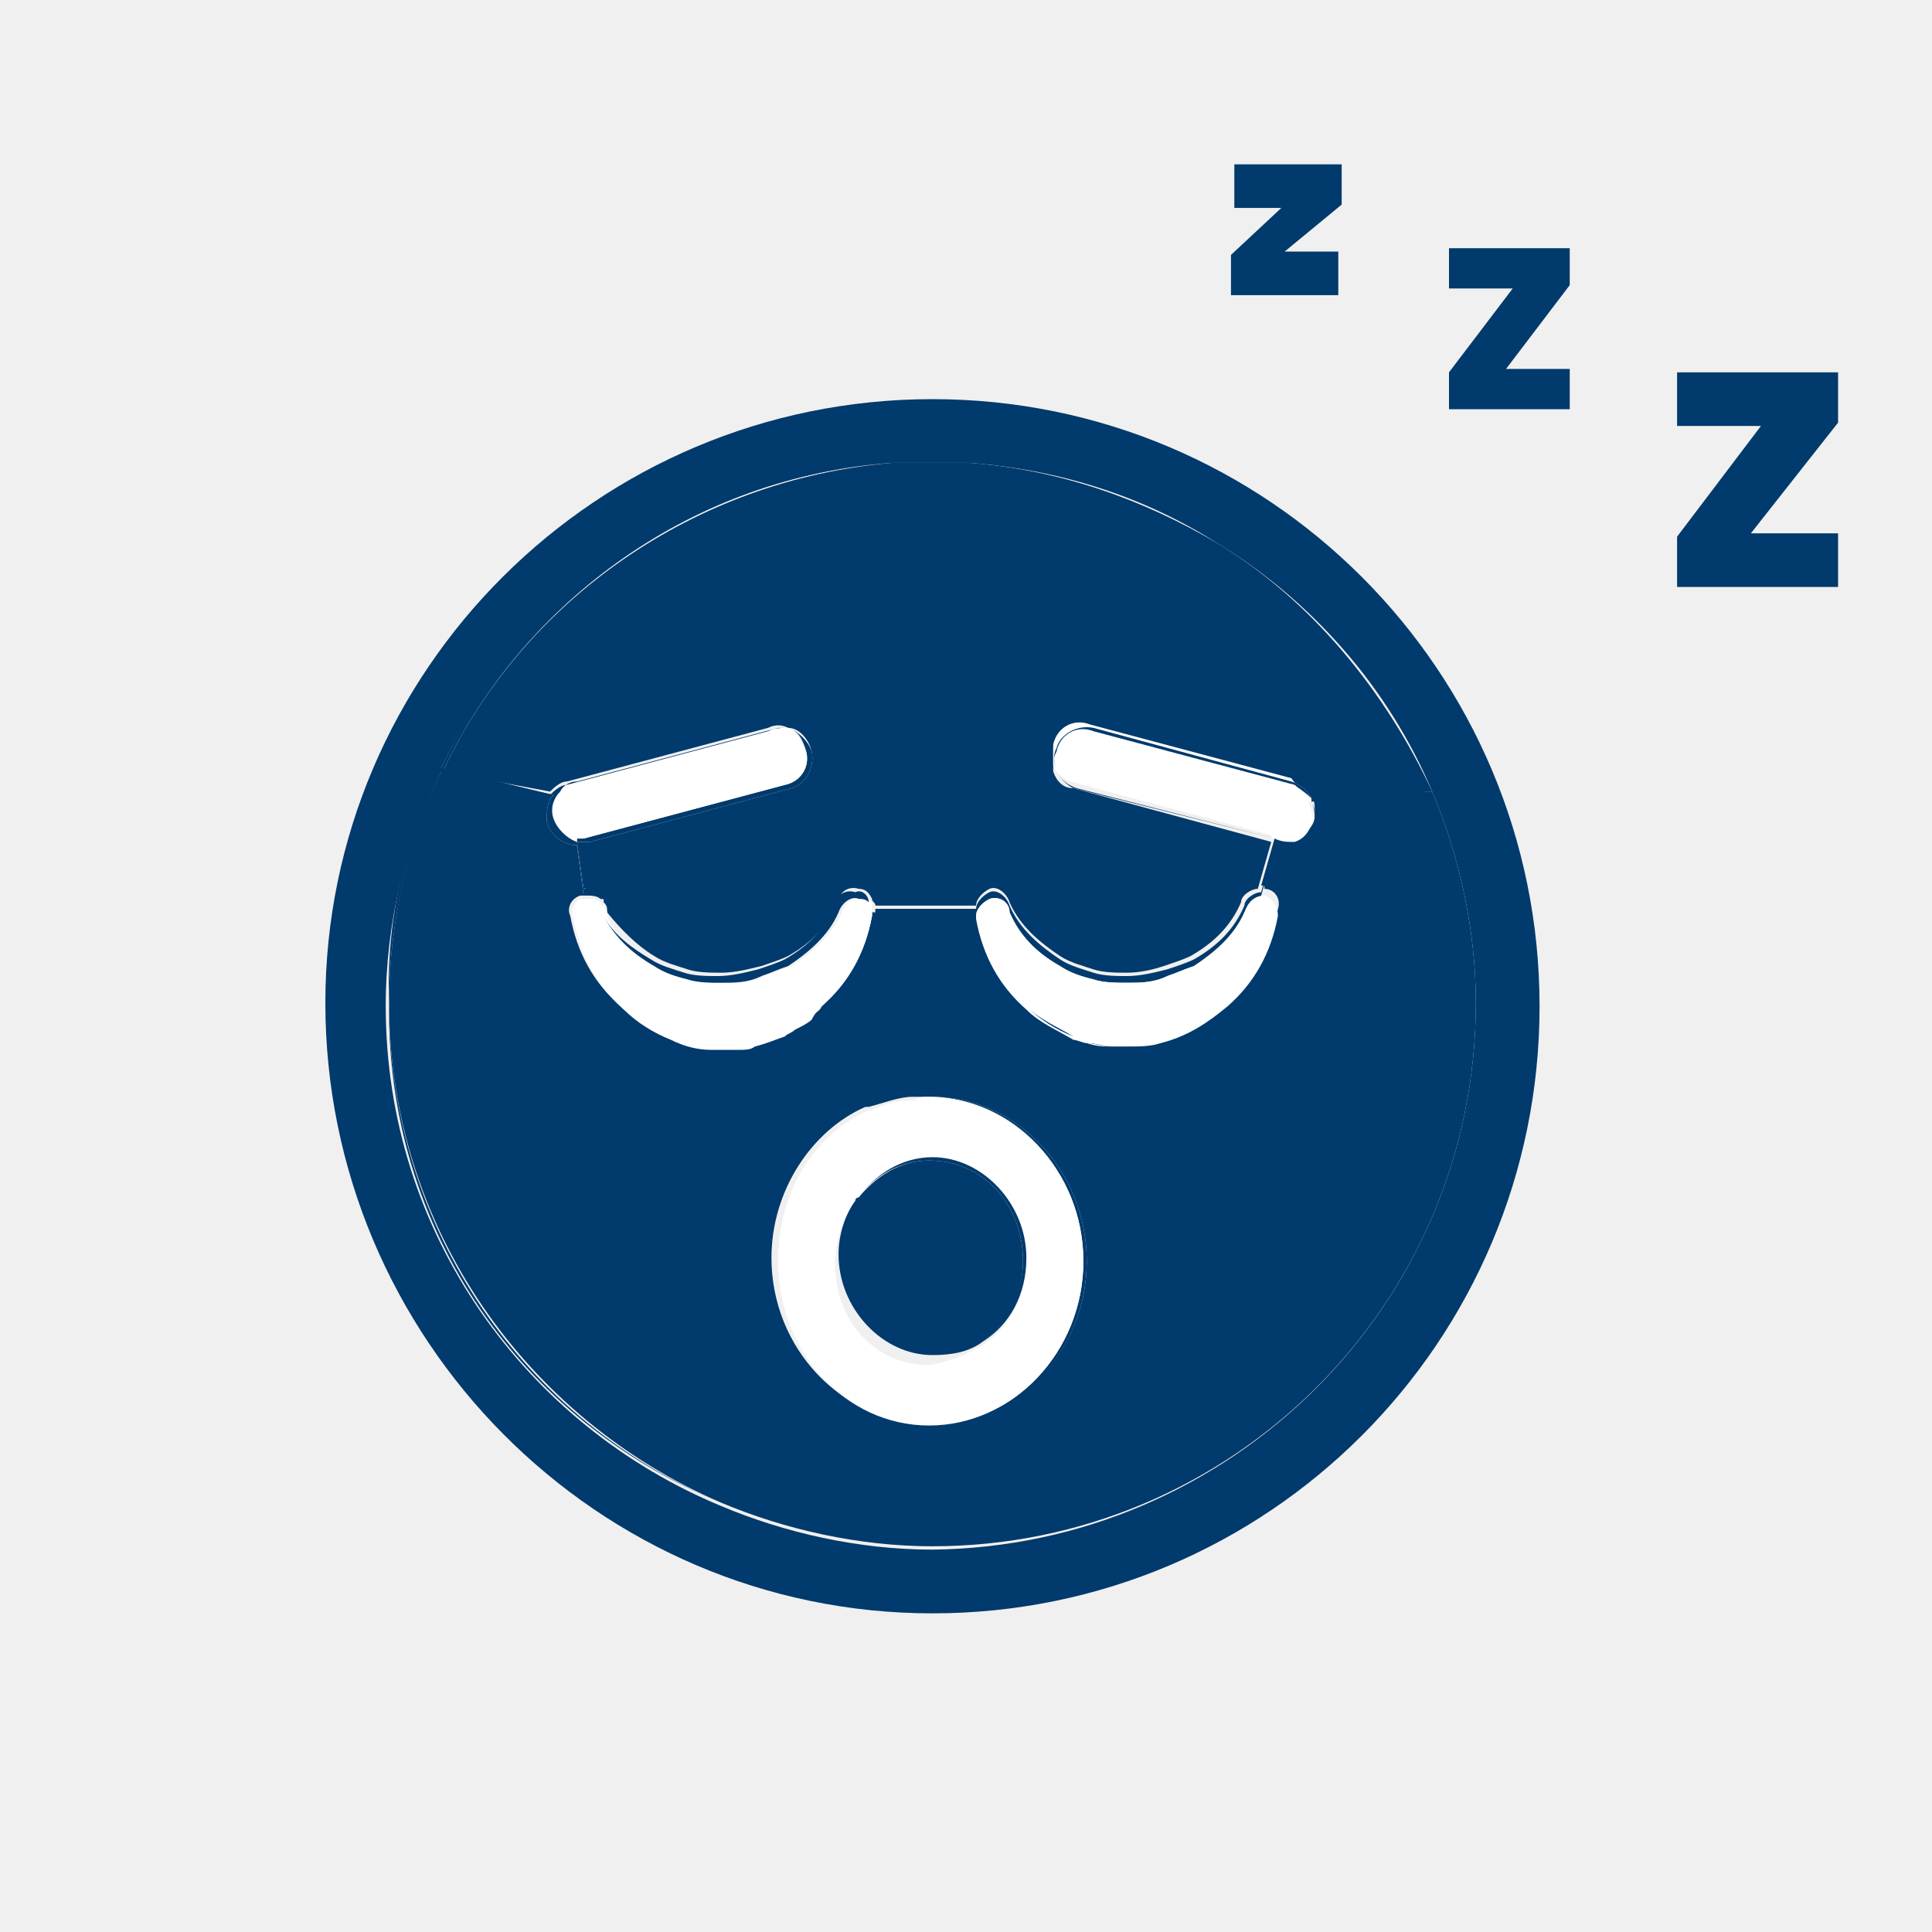
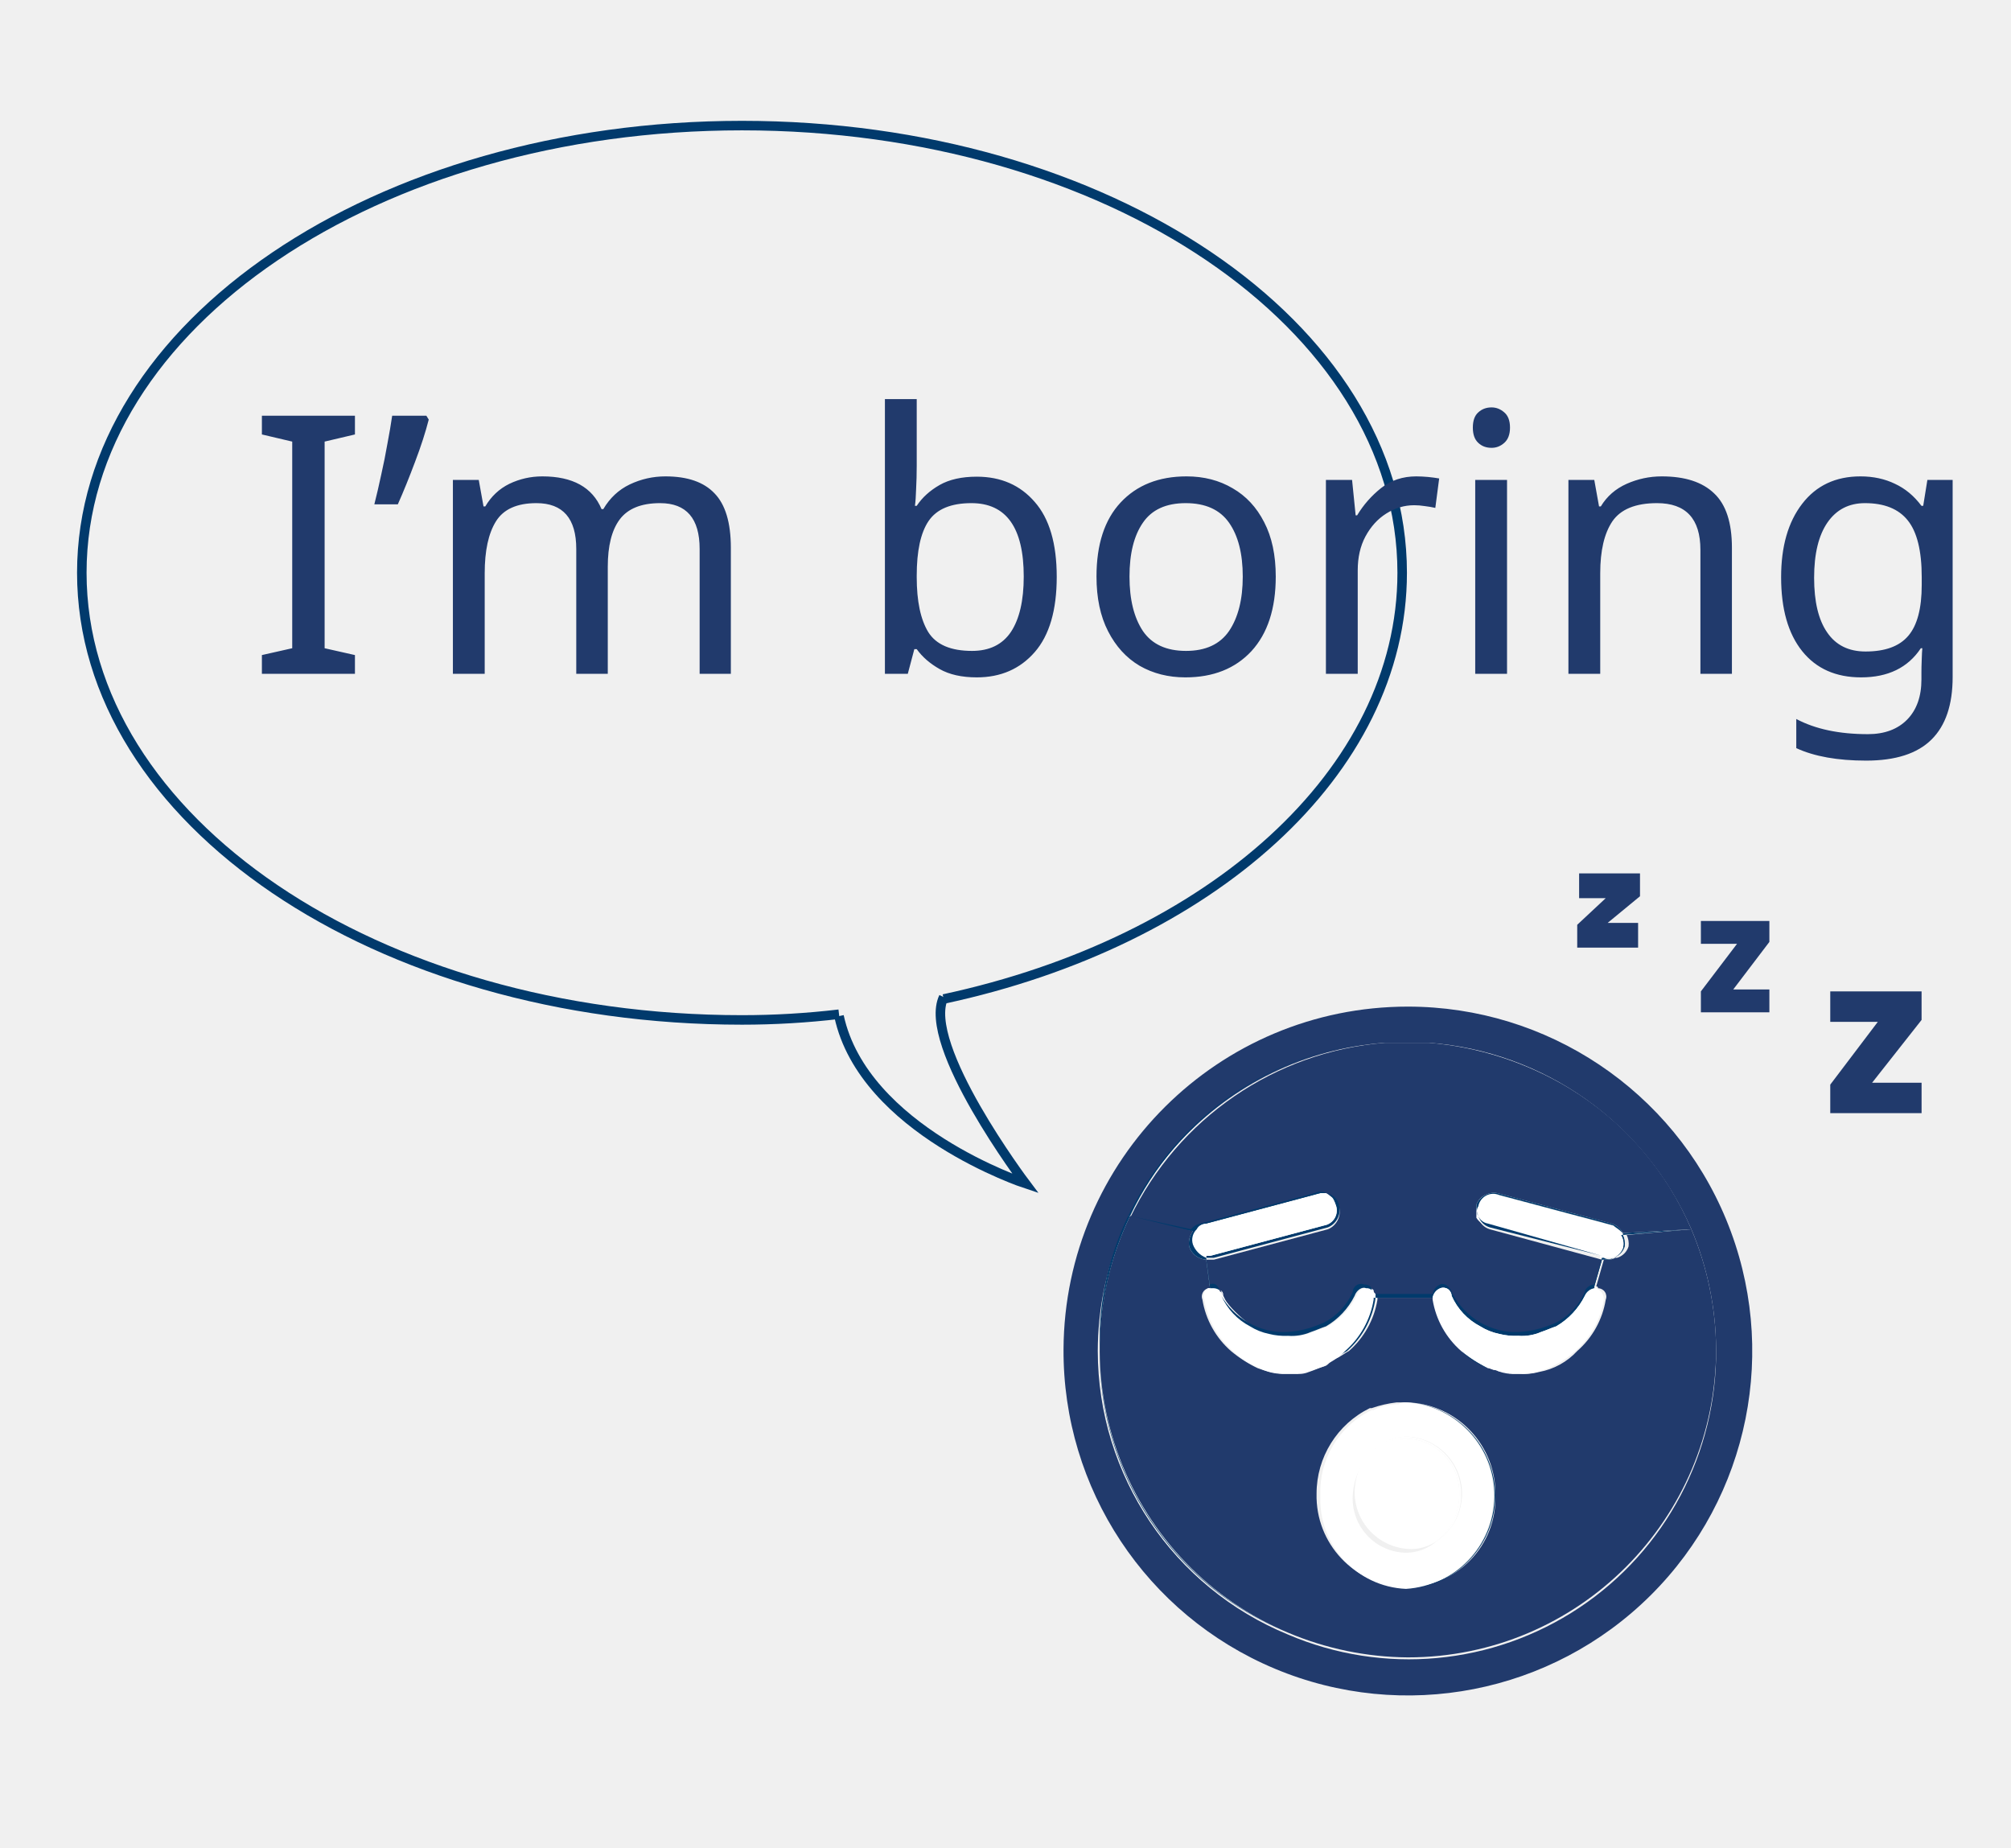
- <svg xmlns="http://www.w3.org/2000/svg" version="1.1" x="0px" y="0px" viewBox="0 0 57.6 57.6" style="enable-background:new 0 0 57.6 57.6;" xml:space="preserve">
-   <style type="text/css">
- 	.st0{display:none;}
- 	.st1{display:inline;fill:#013A6C;}
- 	.st2{fill:#013A6C;}
- 	.st3{fill:#FFFFFF;}
- </style>
-   <g id="Calque_2" class="st0">
-     <circle class="st1" cx="29" cy="28.6" r="48.8" />
+ <svg xmlns="http://www.w3.org/2000/svg" id="Calque_1" data-name="Calque 1" viewBox="0 0 105.7 97.1">
+   <defs>
+     <style>.cls-1,.cls-6{fill:#213a6c;}.cls-2{fill:#013a6c;}.cls-3{fill:#fff;}.cls-4,.cls-5{fill:none;}.cls-4{stroke:#013a6c;stroke-miterlimit:10;stroke-width:0.5px;}.cls-6{font-size:19px;font-family:MoonFlowerBold, Moon Flower Bold;}</style>
+   </defs>
+   <g id="Calque_1-2" data-name="Calque 1">
+     <g id="_Groupe_" data-name="&lt;Groupe&gt;">
+       <polygon class="cls-1" points="101 56.9 101 58.5 96.2 58.5 96.2 57 98.7 53.7 96.2 53.7 96.2 52.1 101 52.1 101 53.6 98.4 56.9 101 56.9" />
+       <polygon class="cls-1" points="93 52 93 53.2 89.4 53.2 89.4 52.1 91.3 49.6 89.4 49.6 89.4 48.4 93 48.4 93 49.5 91.1 52 93 52" />
+       <path class="cls-1" d="M88.9,64.6a16.49,16.49,0,0,1,1.3,6.3A16.2,16.2,0,0,1,74,87.1a16.49,16.49,0,0,1-6.3-1.3,16.15,16.15,0,0,1-8.3-21.9l3.3.8a1.08,1.08,0,0,0-.2.8,1,1,0,0,0,.9.7l.2,1.5h-.1a.45.45,0,0,0-.3.6A4.56,4.56,0,0,0,64.7,71a6.71,6.71,0,0,0,1.4.9,5,5,0,0,0,1.3.3h.8a1.27,1.27,0,0,0,.6-.1c.3-.1.5-.2.8-.3.1,0,.2-.1.3-.2s.3-.2.5-.3h0c.2-.1.3-.2.5-.3a4.56,4.56,0,0,0,1.5-2.7v-.1h3v.1A4.56,4.56,0,0,0,76.9,71a4.19,4.19,0,0,0,1.4.9.6.6,0,0,0,.4.1c.3.1.5.1.8.2h.4a3.08,3.08,0,0,0,1-.1,3.6,3.6,0,0,0,2-1.1,4.56,4.56,0,0,0,1.5-2.7.44.44,0,0,0-.4-.6.1.1,0,0,0-.1-.1l.4-1.4h.2a.76.76,0,0,0,.4-.1H85a.9.9,0,0,0,.6-.6,1.08,1.08,0,0,0-.1-.6Zm-10.3,14A4.79,4.79,0,0,0,74,73.7h-.6a6.11,6.11,0,0,0-1.3.3H72a5,5,0,0,0-2.8,4.5,4.79,4.79,0,0,0,4.6,4.9h.1A4.66,4.66,0,0,0,78.6,78.6Z" />
+       <path class="cls-2" d="M88.9,64.6l-3.6.3v-.1Z" />
+       <path class="cls-1" d="M88.9,64.6l-3.6.2a1,1,0,0,0-.6-.5l-6-1.6a1,1,0,0,0-1.1.6,1.27,1.27,0,0,0,.1.6V64a.9.9,0,0,0,.6.6l5.9,1.6-.4,1.4c-.2,0-.5.2-.5.4a3.32,3.32,0,0,1-1.5,1.6,6.89,6.89,0,0,1-.8.3,5,5,0,0,1-1.2.2,3.4,3.4,0,0,1-1-.1,4.18,4.18,0,0,1-1-.4A3.86,3.86,0,0,1,76.3,68c-.1-.3-.4-.5-.6-.4a.66.66,0,0,0-.4.5h-3c0-.1-.1-.1-.1-.2h0c-.1-.2-.2-.3-.4-.3a.44.44,0,0,0-.6.4,3.32,3.32,0,0,1-1.5,1.6,6.89,6.89,0,0,1-.8.3,5,5,0,0,1-1.2.2,3.4,3.4,0,0,1-1-.1,4.18,4.18,0,0,1-1-.4,6.2,6.2,0,0,1-1.4-1.4h0c0-.1-.1-.2-.2-.3a.68.68,0,0,0-.5-.3l-.2-1.4h.4l6-1.6a1,1,0,0,0,.6-1.1.84.84,0,0,0-.7-.7h0a.64.64,0,0,0-.6,0l-6,1.6a.85.85,0,0,0-.5.3L59.4,64h0a16.33,16.33,0,0,1,13.4-9.2h2.3a17,17,0,0,1,7.4,2.4A16,16,0,0,1,88.9,64.6Z" />
+       <path class="cls-1" d="M74,52.9a18.1,18.1,0,1,1-18.1,18A18.1,18.1,0,0,1,74,52.9Zm16.2,18a16.49,16.49,0,0,0-1.3-6.3,16.35,16.35,0,0,0-13.8-9.8H72.8A16.28,16.28,0,0,0,57.7,71a16.13,16.13,0,0,0,10,14.9,16.15,16.15,0,0,0,22.5-15Z" />
+       <polygon class="cls-1" points="86.2 45.9 86.2 47.1 84.5 48.5 86.1 48.5 86.1 49.8 82.9 49.8 82.9 48.6 84.4 47.2 83 47.2 83 45.9 86.2 45.9" />
+       <path class="cls-2" d="M85.3,64.9a1.08,1.08,0,0,1,.1.6.9.9,0,0,1-.6.6,1.21,1.21,0,0,0,.5-.5.88.88,0,0,0-.1-.7Z" />
+       <path class="cls-3" d="M85.3,64.9h-.1a.88.88,0,0,1,.1.7.82.82,0,0,1-.5.5h-.7V66l-6-1.6a1,1,0,0,1-.5-.4v-.6a.8.8,0,0,1,1.1-.6l6,1.6a1.33,1.33,0,0,1,.6.5Z" />
+       <path class="cls-2" d="M84.7,64.3a1,1,0,0,1,.6.5c-.2-.2-.4-.3-.5-.4l-6-1.6a.8.8,0,0,0-1.1.6.45.45,0,0,0,0,.5,1.27,1.27,0,0,1-.1-.6,1,1,0,0,1,1.1-.6Z" />
+       <path class="cls-2" d="M84.3,66.1a.45.45,0,0,0,.5,0c-.1.1-.2.1-.4.1h-.2l-.4,1.4v.1a.66.66,0,0,0-.5.4,3.86,3.86,0,0,1-1.5,1.6c-.3.1-.5.2-.8.3a2.54,2.54,0,0,1-1.2.2,3.4,3.4,0,0,1-1-.1,3,3,0,0,1-1-.4,3.32,3.32,0,0,1-1.5-1.6.44.44,0,0,0-.6-.4.66.66,0,0,0-.4.5h-3V68h3a.66.66,0,0,1,.4-.5c.2-.1.5.1.6.4a3.86,3.86,0,0,0,1.5,1.6,4.18,4.18,0,0,0,1,.4,3.4,3.4,0,0,0,1,.1,5,5,0,0,0,1.2-.2,6.89,6.89,0,0,0,.8-.3,3.32,3.32,0,0,0,1.5-1.6c0-.2.3-.4.5-.4l.4-1.4Z" />
+       <path class="cls-2" d="M84.2,66h0l-5.9-1.5a.9.9,0,0,1-.6-.6.66.66,0,0,0,.5.4Z" />
+       <path class="cls-3" d="M83.9,67.7a.62.62,0,0,1,.4.6A4.56,4.56,0,0,1,82.8,71a4.9,4.9,0,0,1-2,1.1,3.08,3.08,0,0,1-1,.1h-.4a2.35,2.35,0,0,1-.8-.2c-.1,0-.3-.1-.4-.1a6.71,6.71,0,0,1-1.4-.9,4.56,4.56,0,0,1-1.5-2.7v-.1a.66.66,0,0,1,.4-.5.44.44,0,0,1,.6.4,3.32,3.32,0,0,0,1.5,1.6,3,3,0,0,0,1,.4,3.4,3.4,0,0,0,1,.1A2.54,2.54,0,0,0,81,70c.3-.1.5-.2.8-.3a3.86,3.86,0,0,0,1.5-1.6.68.68,0,0,1,.6-.4Z" />
+       <path class="cls-3" d="M83.9,67.7h0c-.1,0-.1-.1,0,0C83.8,67.6,83.9,67.6,83.9,67.7Z" />
+       <path class="cls-3" d="M78.6,72c.3.1.6.1.8.2C79.1,72.1,78.8,72.1,78.6,72Z" />
+       <path class="cls-2" d="M74,73.7a4.91,4.91,0,0,1,0,9.8h-.1a4.91,4.91,0,0,0,.1-9.8Z" />
+       <path class="cls-3" d="M73.9,73.7a4.91,4.91,0,0,1,0,9.8,4.71,4.71,0,0,1-4.5-4.9,4.77,4.77,0,0,1,2.7-4.5h.1a2.77,2.77,0,0,1,1.3-.3A.6.6,0,0,1,73.9,73.7ZM75.5,81A3,3,0,0,0,74,75.5a2.61,2.61,0,0,0-2.2,1.2l-.1.1a3.51,3.51,0,0,0-.6,1.8,2.85,2.85,0,0,0,2.8,3,2.45,2.45,0,0,0,1.6-.6Z" />
+       <path class="cls-2" d="M76.8,71a6.71,6.71,0,0,0,1.4.9A4.19,4.19,0,0,1,76.8,71Z" />
+       <path class="cls-3" d="M76.8,78.5A2.86,2.86,0,0,1,75.5,81a3.13,3.13,0,0,0,1.2-2.4,2.85,2.85,0,0,0-2.8-3,3,3,0,0,0-2.2,1.1,2.75,2.75,0,0,1,2.2-1.2A3,3,0,0,1,76.8,78.5Z" />
+       <path class="cls-3" d="M73.9,75.6a2.85,2.85,0,0,1,2.8,3A3,3,0,0,1,75.5,81h0a2.41,2.41,0,0,1-1.5.4,3,3,0,0,1-2.8-3,3.37,3.37,0,0,1,.5-1.7.1.1,0,0,1,.1-.1A2.66,2.66,0,0,1,73.9,75.6Z" />
+       <path class="cls-2" d="M72.3,68.2h0A4.53,4.53,0,0,1,70.8,71c-.2.1-.3.2-.5.3l.3-.3a4.56,4.56,0,0,0,1.5-2.7v-.1Z" />
+       <path class="cls-3" d="M72.3,68v.2h-.1v.1A4.56,4.56,0,0,1,70.7,71l-.3.3h0c-.2.1-.3.2-.5.3s-.2.1-.3.2l-.9.3a4.33,4.33,0,0,1-.5.1h-.8a2.66,2.66,0,0,1-1.2-.3,4.19,4.19,0,0,1-1.4-.9,4.56,4.56,0,0,1-1.5-2.7.48.48,0,0,1,.2-.6h.2c.2-.1.3,0,.4.1a.1.1,0,0,0,.1.1c0,.1.1.1.1.2h0a3.32,3.32,0,0,0,1.5,1.6,3,3,0,0,0,1,.4,3.4,3.4,0,0,0,1,.1A2.54,2.54,0,0,0,69,70c.3-.1.5-.2.8-.3a3.86,3.86,0,0,0,1.5-1.6c.1-.3.4-.5.6-.4a.37.37,0,0,1,.3.1h0c0,.1,0,.1.1.2Z" />
+       <path class="cls-3" d="M72.3,68h0c-.1-.1-.1-.1-.1-.2C72.2,67.9,72.2,67.9,72.3,68Z" />
+       <path class="cls-2" d="M72.1,67.8a.37.37,0,0,0-.3-.1c-.2-.1-.5.1-.6.4a3.86,3.86,0,0,1-1.5,1.6c-.3.1-.5.2-.8.3a2.54,2.54,0,0,1-1.2.2,3.4,3.4,0,0,1-1-.1,3,3,0,0,1-1-.4,3.32,3.32,0,0,1-1.5-1.6,3.76,3.76,0,0,0,1.4,1.4,4.18,4.18,0,0,0,1,.4,3.4,3.4,0,0,0,1,.1,5,5,0,0,0,1.2-.2,6.89,6.89,0,0,0,.8-.3,3.32,3.32,0,0,0,1.5-1.6.44.44,0,0,1,.6-.4C71.9,67.5,72.1,67.6,72.1,67.8Z" />
+       <path class="cls-2" d="M70.4,63.4a1,1,0,0,1-.6,1.1l-6,1.6h-.4V66h.2l6-1.6a.8.8,0,0,0,.6-1.1c-.1-.3-.2-.5-.5-.6A.84.84,0,0,1,70.4,63.4Z" />
+       <path class="cls-3" d="M70.2,63.3a.8.8,0,0,1-.6,1.1l-6,1.6h-.2v.1a1,1,0,0,1-.7-.7.78.78,0,0,1,.2-.8.55.55,0,0,1,.5-.3l6-1.6h.3A1,1,0,0,1,70.2,63.3Z" />
+       <path class="cls-2" d="M69.7,62.7h-.3l-6,1.6a.55.55,0,0,0-.5.3.78.78,0,0,0-.2.8,1.21,1.21,0,0,0,.7.7l.2,1.4c.2-.1.4,0,.5.3a.6.6,0,0,0-.4-.1h-.1l-.2-1.5a1,1,0,0,1-.9-.7,1.08,1.08,0,0,1,.2-.8l-3.3-.8,3.2.7a.85.85,0,0,1,.5-.3l6-1.6A.64.64,0,0,1,69.7,62.7Z" />
+       <path class="cls-3" d="M69.5,71.8a6.89,6.89,0,0,1-.8.3,1.27,1.27,0,0,1-.6.1.75.75,0,0,0,.5-.1A4.65,4.65,0,0,0,69.5,71.8Z" />
+       <path class="cls-2" d="M72.8,54.7a16.14,16.14,0,0,0-13.4,9.2h-.1A16.29,16.29,0,0,1,72.8,54.7Z" />
+       <path class="cls-3" d="M64.3,68.1c0-.1-.1-.1-.1-.2a.1.1,0,0,0-.1-.1C64.2,67.8,64.3,67.9,64.3,68.1Z" />
+       <path class="cls-2" d="M57.8,70.9a16,16,0,0,0,9.9,14.9,15.84,15.84,0,0,1-9.9-14.9,15,15,0,0,1,1.5-7h.1A16.35,16.35,0,0,0,57.8,70.9Z" />
+     </g>
+     <path class="cls-4" d="M49.6,52.5c14-3,24.1-11.9,24.1-22.4,0-13-15.5-23.5-34.7-23.5S4.3,17.1,4.3,30.1,19.8,53.6,39,53.6a43.61,43.61,0,0,0,5.1-.3" />
+     <path class="cls-4" d="M44.1,53.4c1.3,6,9.8,8.8,9.8,8.8s-5.5-7.3-4.3-9.8" />
+     <rect class="cls-5" x="-13.4" y="12.7" width="102.3" height="47.9" />
  </g>
-   <g id="Calque_1">
-     <g id="XMLID_1_">
-       <g>
-         <polygon class="st2" points="54.8,15.9 54.8,17.5 50,17.5 50,16 52.5,12.7 50,12.7 50,11.1 54.8,11.1 54.8,12.6 52.2,15.9    " />
-         <polygon class="st2" points="46.8,11 46.8,12.2 43.2,12.2 43.2,11.1 45.1,8.6 43.2,8.6 43.2,7.4 46.8,7.4 46.8,8.5 44.9,11         " />
-         <path class="st2" d="M42.7,23.6c0.8,1.9,1.3,4.1,1.3,6.3c0,9-7.3,16.2-16.2,16.2c-2.2,0-4.4-0.5-6.3-1.3     c-5.8-2.5-9.9-8.2-9.9-14.9c0-2.5,0.6-4.9,1.6-7l3.3,0.8c-0.2,0.2-0.2,0.5-0.2,0.8c0.1,0.4,0.5,0.7,0.9,0.7l0.2,1.5     c0,0-0.1,0-0.1,0c-0.3,0.1-0.4,0.4-0.3,0.6c0.2,1.1,0.7,2,1.5,2.7c0.4,0.4,0.9,0.6,1.4,0.9c0.4,0.2,0.8,0.2,1.3,0.3     c0.1,0,0.3,0,0.4,0c0.1,0,0.3,0,0.4,0c0.2,0,0.4,0,0.6-0.1c0.3-0.1,0.5-0.2,0.8-0.3c0.1,0,0.2-0.1,0.3-0.2     c0.2-0.1,0.3-0.2,0.5-0.3c0,0,0,0,0,0c0.1-0.1,0.3-0.2,0.4-0.4c0.8-0.7,1.3-1.6,1.5-2.7v-0.1h3v0.1c0.2,1.1,0.7,2,1.5,2.7     c0.4,0.4,0.9,0.7,1.4,0.9c0.1,0,0.3,0.1,0.4,0.1c0.3,0.1,0.5,0.1,0.8,0.1c0.1,0,0.2,0,0.4,0c0.4,0,0.7,0,1-0.1     c0.8-0.2,1.5-0.5,2-1.1c0.8-0.7,1.3-1.6,1.5-2.7c0.1-0.3-0.1-0.6-0.4-0.6c0-0.1,0-0.1-0.1-0.1l0.4-1.4c0.1,0,0.1,0,0.2,0     c0.1,0,0.2,0,0.4-0.1c0,0,0.1,0,0.1,0c0.3-0.1,0.5-0.3,0.5-0.6c0-0.3,0-0.4-0.1-0.6L42.7,23.6z M32.4,37.6c0-2.7-2.1-4.9-4.6-4.9     c0,0,0,0-0.1,0c-0.2,0-0.3,0-0.5,0c-0.4,0-0.9,0.2-1.3,0.3c0,0,0,0-0.1,0c-1.6,0.7-2.8,2.5-2.8,4.5c0,2.7,2.1,4.9,4.6,4.9     c0,0,0,0,0,0c0,0,0,0,0.1,0C30.3,42.5,32.4,40.3,32.4,37.6z" />
-         <path class="st2" d="M42.7,23.6l-3.6,0.3c0,0,0-0.1,0-0.1L42.7,23.6z" />
-         <path class="st2" d="M42.7,23.6l-3.6,0.2c-0.1-0.2-0.3-0.4-0.6-0.5l-6-1.6c-0.5-0.1-1,0.2-1.1,0.6c0,0.2,0,0.4,0,0.6     c0,0,0,0.1,0,0.1c0.1,0.3,0.3,0.5,0.6,0.5l5.9,1.6l-0.4,1.4c-0.2,0-0.5,0.2-0.5,0.4c-0.3,0.7-0.8,1.2-1.5,1.6     c-0.2,0.1-0.5,0.2-0.8,0.3C34.4,28.9,34,29,33.6,29c-0.3,0-0.7,0-1-0.1c-0.3-0.1-0.7-0.2-1-0.4c-0.6-0.4-1.2-0.9-1.5-1.6     c-0.1-0.3-0.4-0.5-0.6-0.4c-0.2,0.1-0.4,0.3-0.4,0.5h-3c0-0.1-0.1-0.1-0.1-0.2c0,0,0,0,0,0c-0.1-0.2-0.2-0.3-0.4-0.3     c-0.3-0.1-0.6,0.1-0.6,0.4c-0.3,0.7-0.8,1.2-1.5,1.6c-0.2,0.1-0.5,0.2-0.8,0.3c-0.4,0.1-0.8,0.2-1.2,0.2c-0.3,0-0.7,0-1-0.1     c-0.3-0.1-0.7-0.2-1-0.4c-0.5-0.3-1-0.8-1.4-1.3c0,0,0,0,0-0.1v0c0-0.1-0.1-0.2-0.2-0.3c-0.1-0.2-0.4-0.4-0.5-0.3l-0.2-1.4     c0.1,0,0.1,0,0.2,0c0,0,0.1,0,0.2,0l6-1.6c0.4-0.1,0.7-0.6,0.6-1.1c-0.1-0.4-0.4-0.7-0.7-0.7c0,0,0,0,0,0c-0.2-0.1-0.4-0.1-0.6,0     l-6,1.6c-0.2,0-0.4,0.2-0.5,0.3L13.2,23c0,0,0,0,0,0c2.4-5.1,7.5-8.7,13.4-9.2c0.4,0,0.8,0,1.2,0c0.2,0,0.4,0,0.5,0     c0.2,0,0.4,0,0.6,0c2.7,0.2,5.2,1.1,7.4,2.4C39.1,17.9,41.3,20.6,42.7,23.6z" />
-         <path class="st2" d="M27.8,11.9c10,0,18.1,8.1,18.1,18.1s-8.1,18.1-18.1,18.1S9.7,39.9,9.7,29.9C9.7,20,17.8,11.9,27.8,11.9z      M44,29.9c0-2.2-0.5-4.4-1.3-6.3c-1.3-3.1-3.6-5.7-6.4-7.4c-2.2-1.4-4.7-2.2-7.4-2.4c-0.2,0-0.4,0-0.6,0c-0.2,0-0.3,0-0.5,0     c-0.4,0-0.8,0-1.2,0c-5.9,0.4-11.1,4.1-13.5,9.2c-1,2.1-1.6,4.5-1.6,7c0,6.8,4.2,12.5,10,14.9c1.9,0.8,4.1,1.3,6.3,1.3     C36.7,46.1,44,38.9,44,29.9z" />
-         <polygon class="st2" points="40,4.9 40,6.1 38.3,7.5 39.9,7.5 39.9,8.8 36.7,8.8 36.7,7.6 38.2,6.2 36.8,6.2 36.8,4.9    " />
-         <path class="st2" d="M39.1,23.9c0.1,0.2,0.1,0.4,0.1,0.6c-0.1,0.3-0.3,0.5-0.5,0.6c0.2-0.1,0.4-0.3,0.5-0.5     c0.1-0.2,0-0.5-0.1-0.7L39.1,23.9z" />
-         <path class="st3" d="M39.1,23.9l-0.1,0c0.1,0.2,0.2,0.5,0.1,0.7c-0.1,0.2-0.2,0.4-0.5,0.5c0,0-0.1,0-0.1,0c-0.1,0-0.3,0-0.5-0.1     l-0.1,0l0-0.1l-6-1.6c-0.2-0.1-0.4-0.2-0.5-0.5c0,0,0-0.1,0-0.1c0-0.1,0-0.3,0-0.5c0.1-0.5,0.6-0.8,1.1-0.6l6,1.6     C38.7,23.5,38.9,23.6,39.1,23.9C39.1,23.9,39.1,23.9,39.1,23.9z" />
-         <path class="st2" d="M38.5,23.3c0.3,0.1,0.5,0.3,0.6,0.5c-0.2-0.2-0.4-0.3-0.5-0.4l-6-1.6c-0.5-0.2-1,0.1-1.1,0.6     c-0.1,0.2-0.1,0.3,0,0.5c-0.1-0.2-0.1-0.4,0-0.6c0.1-0.4,0.6-0.7,1.1-0.6L38.5,23.3z" />
-         <path class="st2" d="M38.1,25.1c0.2,0.1,0.3,0.1,0.5,0.1c-0.1,0-0.2,0.1-0.4,0.1c-0.1,0-0.1,0-0.2,0l-0.4,1.4c0,0,0,0,0,0.1     c-0.2,0-0.4,0.2-0.5,0.4c-0.3,0.7-0.9,1.2-1.5,1.6c-0.3,0.1-0.5,0.2-0.8,0.3c-0.4,0.2-0.8,0.2-1.2,0.2c-0.3,0-0.7,0-1-0.1     c-0.4-0.1-0.7-0.2-1-0.4c-0.7-0.4-1.2-0.9-1.5-1.6c0-0.3-0.3-0.5-0.6-0.4c-0.2,0.1-0.4,0.3-0.4,0.5h-3c0-0.1,0-0.1,0-0.2h3     c0-0.2,0.2-0.4,0.4-0.5c0.2-0.1,0.5,0.1,0.6,0.4c0.3,0.7,0.9,1.2,1.5,1.6c0.3,0.2,0.7,0.3,1,0.4c0.3,0.1,0.7,0.1,1,0.1     c0.4,0,0.8-0.1,1.2-0.2c0.3-0.1,0.6-0.2,0.8-0.3c0.7-0.4,1.2-0.9,1.5-1.6c0-0.2,0.3-0.4,0.5-0.4l0.4-1.4L38.1,25.1z" />
-         <path class="st2" d="M38,25L38,25l-5.9-1.5c-0.3-0.1-0.5-0.3-0.6-0.5c0.1,0.2,0.3,0.4,0.5,0.5L38,25z" />
-         <path class="st3" d="M37.7,26.7c0.3,0.1,0.4,0.4,0.4,0.6c-0.2,1.1-0.7,2-1.5,2.7c-0.6,0.5-1.2,0.9-2,1.1c-0.3,0.1-0.6,0.1-1,0.1     c-0.1,0-0.3,0-0.4,0c-0.3,0-0.5-0.1-0.8-0.1c-0.1,0-0.3-0.1-0.4-0.1c-0.5-0.3-1-0.5-1.4-0.9c-0.8-0.7-1.3-1.6-1.5-2.7v-0.1     c0-0.2,0.2-0.4,0.4-0.5c0.3-0.1,0.6,0.1,0.6,0.4c0.3,0.7,0.8,1.2,1.5,1.6c0.3,0.2,0.6,0.3,1,0.4c0.3,0.1,0.7,0.1,1,0.1     c0.4,0,0.8,0,1.2-0.2c0.3-0.1,0.5-0.2,0.8-0.3c0.6-0.4,1.2-0.9,1.5-1.6C37.2,26.9,37.4,26.7,37.7,26.7L37.7,26.7z" />
-         <path class="st3" d="M37.7,26.7L37.7,26.7C37.6,26.7,37.6,26.7,37.7,26.7C37.6,26.6,37.7,26.7,37.7,26.7z" />
-         <path class="st3" d="M32.4,31.1c0.3,0.1,0.5,0.1,0.8,0.1C32.9,31.2,32.6,31.1,32.4,31.1z" />
-         <path class="st2" d="M27.8,32.7c2.5,0,4.6,2.2,4.6,4.9c0,2.7-2.1,4.9-4.6,4.9c0,0,0,0-0.1,0c2.5,0,4.6-2.2,4.6-4.9     C32.3,34.9,30.2,32.8,27.8,32.7C27.7,32.7,27.8,32.7,27.8,32.7z" />
-         <path class="st3" d="M27.7,32.7c2.5,0,4.6,2.2,4.6,4.9c0,2.7-2.1,4.9-4.6,4.9c-2.5,0-4.5-2.2-4.5-4.9c0-2.1,1.1-3.8,2.7-4.5     c0,0,0,0,0.1,0c0.4-0.2,0.8-0.3,1.3-0.3C27.4,32.7,27.5,32.7,27.7,32.7z M29.3,40.1c0.8-0.5,1.3-1.5,1.3-2.5c0-1.6-1.3-3-2.8-3     c-1,0-1.8,0.5-2.2,1.2c0,0-0.1,0.1-0.1,0.1c-0.4,0.5-0.6,1.1-0.6,1.8c0,1.7,1.2,3,2.8,3C28.3,40.6,28.8,40.4,29.3,40.1     C29.3,40.1,29.3,40.1,29.3,40.1z" />
-         <path class="st2" d="M30.6,30c0.4,0.4,0.9,0.6,1.4,0.9C31.5,30.7,31,30.4,30.6,30z" />
-         <path class="st2" d="M30.6,37.5c0,1.1-0.5,2-1.3,2.5c0.7-0.5,1.2-1.5,1.2-2.4c0-1.7-1.2-3-2.8-3c-0.8,0-1.6,0.4-2.1,1.1     c0.5-0.7,1.3-1.2,2.2-1.2C29.3,34.5,30.6,35.9,30.6,37.5z" />
-         <path class="st2" d="M27.7,34.6c1.6,0,2.8,1.3,2.8,3c0,1-0.5,1.9-1.2,2.4c0,0,0,0,0,0c-0.4,0.3-0.9,0.4-1.5,0.4     c-1.5,0-2.8-1.4-2.8-3c0-0.6,0.2-1.2,0.5-1.6c0-0.1,0.1-0.1,0.1-0.1C26.1,35.1,26.8,34.6,27.7,34.6z" />
-         <path class="st2" d="M26.1,27.2v0.1c-0.2,1.1-0.7,2-1.5,2.7c-0.1,0.1-0.3,0.2-0.4,0.4c0.1-0.1,0.2-0.2,0.3-0.4     c0.8-0.7,1.3-1.6,1.5-2.7v-0.1H26.1z" />
-         <path class="st3" d="M26,27c0,0.1,0,0.1,0,0.2H26v0.1c-0.2,1.1-0.7,2-1.5,2.7c-0.1,0.1-0.2,0.2-0.3,0.4c0,0,0,0,0,0     c-0.1,0.1-0.3,0.2-0.5,0.3c-0.1,0.1-0.2,0.1-0.3,0.2c-0.3,0.1-0.5,0.2-0.9,0.3c-0.1,0.1-0.3,0.1-0.5,0.1c-0.1,0-0.3,0-0.4,0     c-0.1,0-0.3,0-0.4,0c-0.4,0-0.8-0.1-1.2-0.3c-0.5-0.2-1-0.5-1.4-0.9c-0.8-0.7-1.3-1.6-1.5-2.7c-0.1-0.2,0-0.5,0.2-0.6     c0.1,0,0.1,0,0.2,0c0.2,0,0.3,0,0.4,0.1c0,0,0,0.1,0.1,0.1c0,0.1,0.1,0.1,0.1,0.2v0c0,0,0,0,0,0.1c0.3,0.7,0.8,1.2,1.5,1.5     c0.3,0.2,0.6,0.3,1,0.4c0.3,0.1,0.7,0.1,1,0.1c0.4,0,0.8,0,1.2-0.2c0.3-0.1,0.5-0.2,0.8-0.3c0.6-0.4,1.2-0.9,1.5-1.6     c0.1-0.3,0.4-0.5,0.6-0.4c0.1,0,0.2,0,0.3,0.1c0,0,0,0,0,0C26,26.9,26,27,26,27L26,27z" />
-         <path class="st3" d="M26,27L26,27c-0.1,0-0.1-0.1-0.1-0.2C26,26.9,26,27,26,27z" />
-         <path class="st2" d="M25.9,26.9c-0.1-0.1-0.2-0.1-0.3-0.1c-0.2-0.1-0.5,0.1-0.6,0.4c-0.3,0.7-0.9,1.2-1.5,1.6     c-0.3,0.1-0.5,0.2-0.8,0.3c-0.4,0.2-0.8,0.2-1.2,0.2c-0.3,0-0.7,0-1-0.1c-0.4-0.1-0.7-0.2-1-0.4c-0.7-0.4-1.2-0.9-1.5-1.5     c0.3,0.6,0.9,1,1.4,1.3c0.3,0.2,0.7,0.3,1,0.4c0.3,0.1,0.7,0.1,1,0.1c0.4,0,0.8-0.1,1.2-0.2c0.3-0.1,0.6-0.2,0.8-0.3     c0.7-0.4,1.2-0.9,1.5-1.6c0-0.3,0.3-0.5,0.6-0.4C25.7,26.5,25.9,26.7,25.9,26.9z" />
-         <path class="st2" d="M24.2,22.4c0.1,0.5-0.2,1-0.6,1.1l-6,1.6c-0.1,0-0.2,0-0.2,0c-0.1,0-0.1,0-0.2,0l0-0.1c0.1,0,0.2,0,0.2,0     l6-1.6c0.5-0.1,0.8-0.6,0.6-1.1c-0.1-0.3-0.2-0.5-0.5-0.6C23.8,21.8,24.1,22.1,24.2,22.4z" />
-         <path class="st3" d="M24,22.3c0.2,0.5-0.1,1-0.6,1.1l-6,1.6c0,0-0.1,0-0.2,0l0,0.1c-0.3-0.1-0.6-0.3-0.7-0.7     c-0.1-0.3,0-0.6,0.2-0.8c0.1-0.2,0.3-0.3,0.5-0.3l6-1.6c0.1,0,0.2,0,0.3,0c0,0,0,0,0,0C23.7,21.8,23.9,22,24,22.3z" />
-         <path class="st2" d="M23.5,21.7c-0.1,0-0.2,0-0.3,0l-6,1.6c-0.2,0-0.4,0.1-0.5,0.3c-0.2,0.2-0.3,0.5-0.2,0.8     c0.1,0.3,0.4,0.6,0.7,0.7l0.2,1.4c0.2-0.1,0.4,0,0.5,0.3c-0.1-0.1-0.3-0.1-0.4-0.1c-0.1,0-0.1,0-0.2,0c0,0,0,0,0.1,0l-0.2-1.5     c-0.4,0-0.8-0.3-0.9-0.7c0-0.3,0-0.6,0.2-0.8L13.2,23l3.2,0.7c0.1-0.1,0.3-0.3,0.5-0.3l6-1.6C23.1,21.7,23.3,21.7,23.5,21.7z" />
-         <path class="st3" d="M23.3,30.9c-0.2,0.1-0.5,0.2-0.8,0.3c-0.2,0.1-0.4,0.1-0.6,0.1c0.2,0,0.4,0,0.5-0.1     C22.8,31.1,23.1,31,23.3,30.9z" />
-         <path class="st2" d="M26.6,13.8c-5.9,0.4-11,4.1-13.4,9.2c0,0,0,0,0,0l-0.1,0C15.5,17.8,20.6,14.2,26.6,13.8z" />
-         <path class="st3" d="M18.1,27.1c0-0.1-0.1-0.1-0.1-0.2c0-0.1,0-0.1-0.1-0.1C18,26.9,18.1,27,18.1,27.1z" />
-         <path class="st2" d="M11.6,29.9c0,6.8,4.1,12.5,9.9,14.9C15.6,42.4,11.5,36.7,11.6,29.9c-0.1-2.5,0.5-4.9,1.5-7l0.1,0     C12.2,25.1,11.6,27.4,11.6,29.9z" />
-       </g>
-     </g>
-   </g>
+   <text class="cls-6" transform="translate(13 35.41)">I’m boring</text>
</svg>
